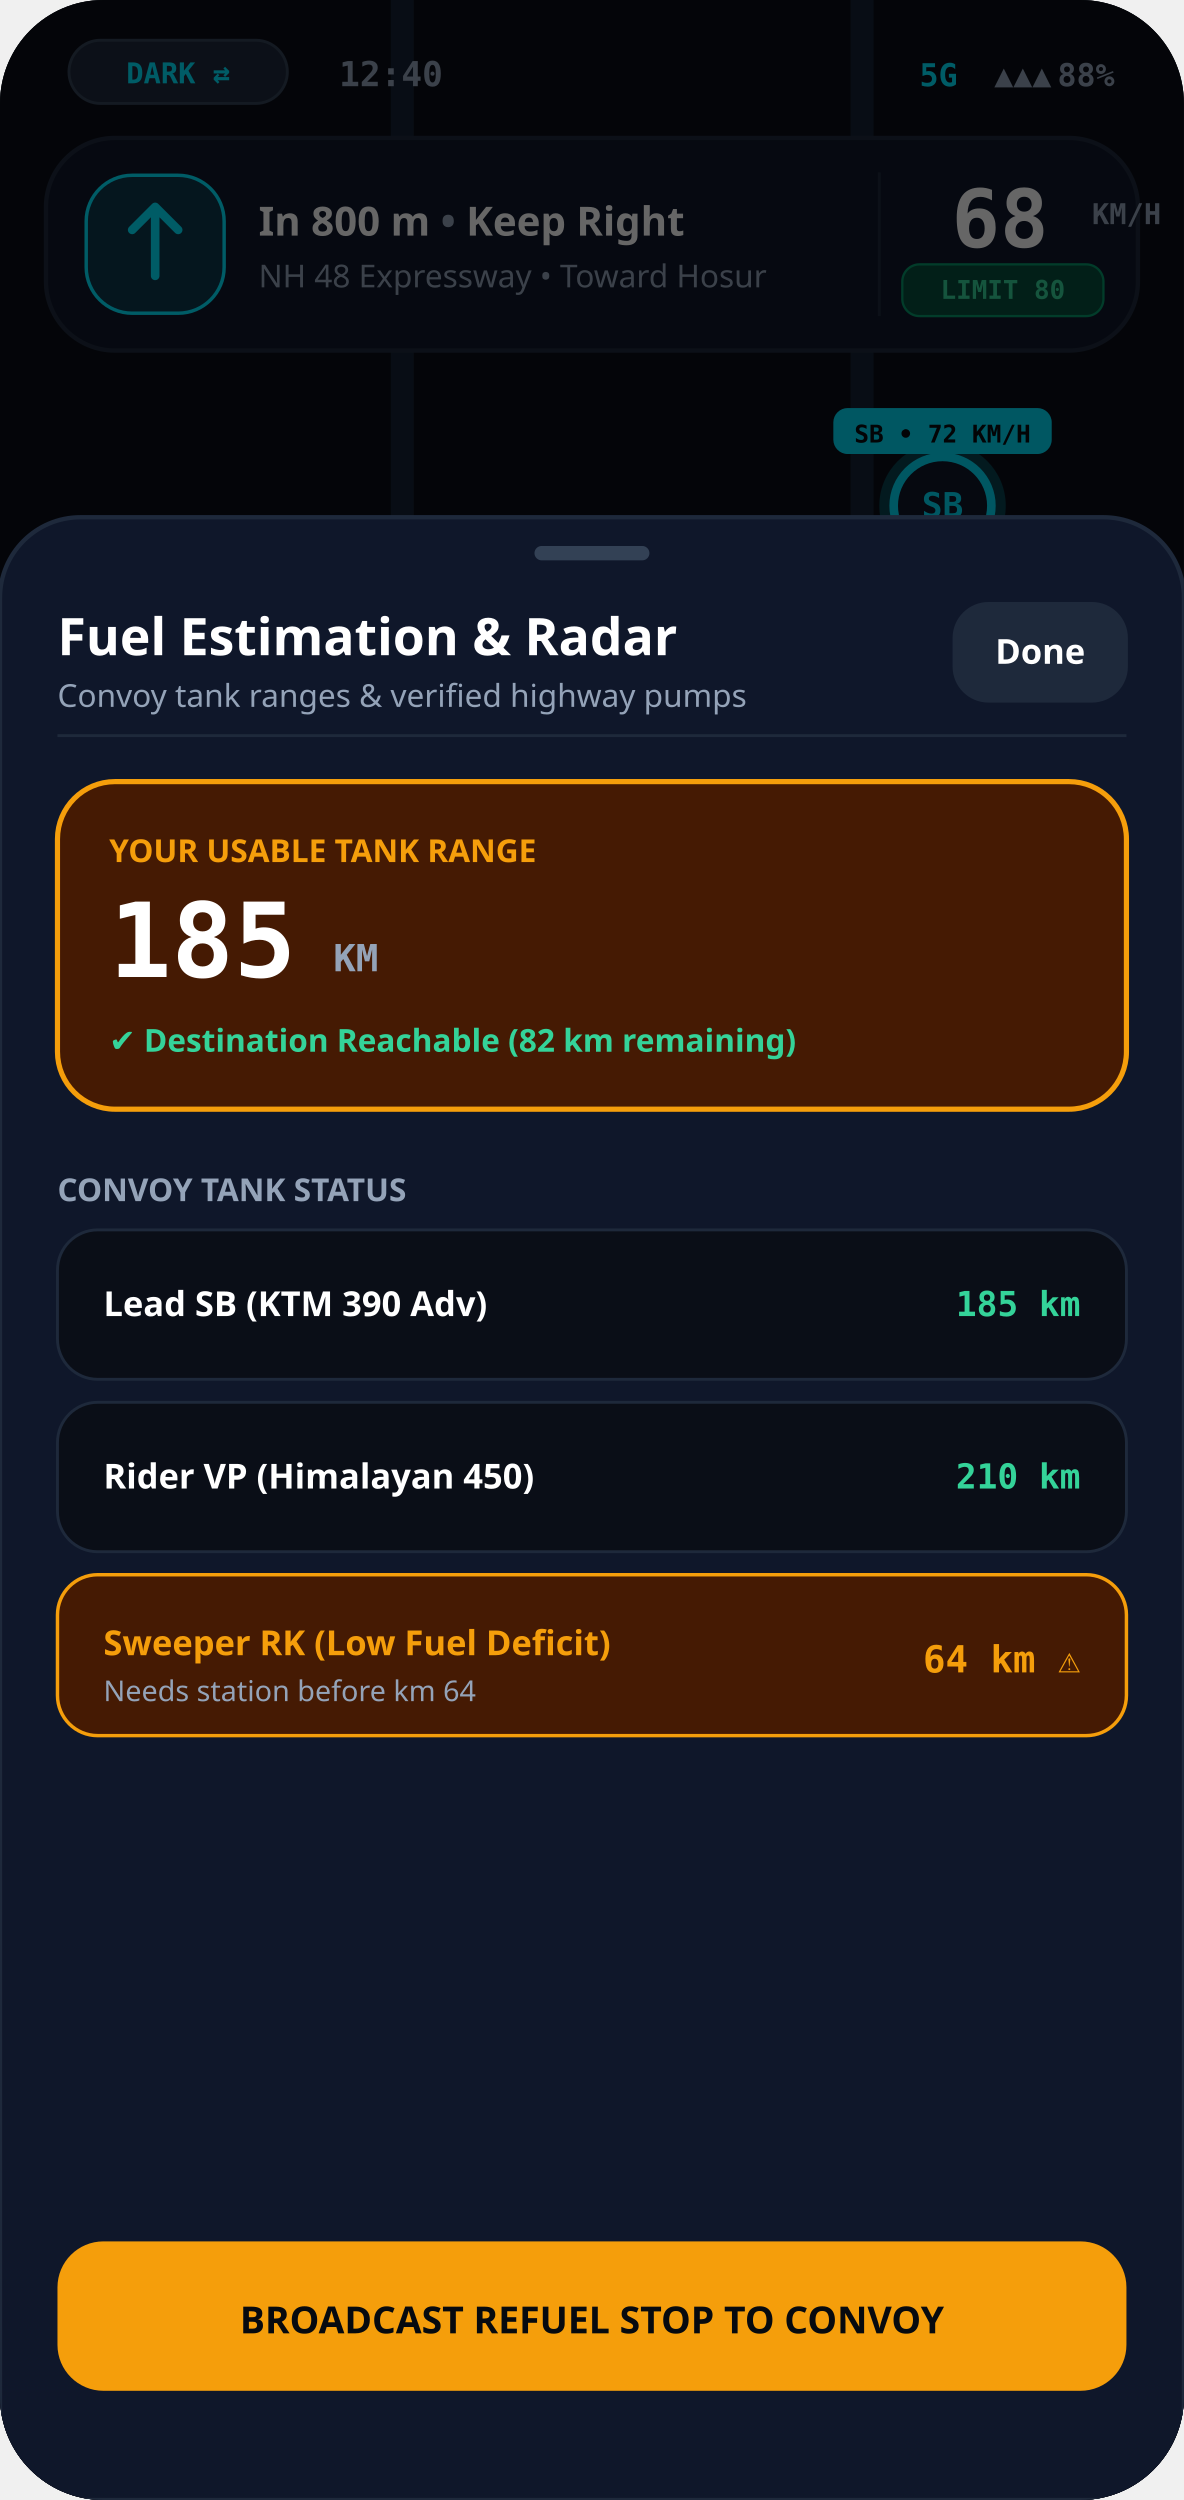
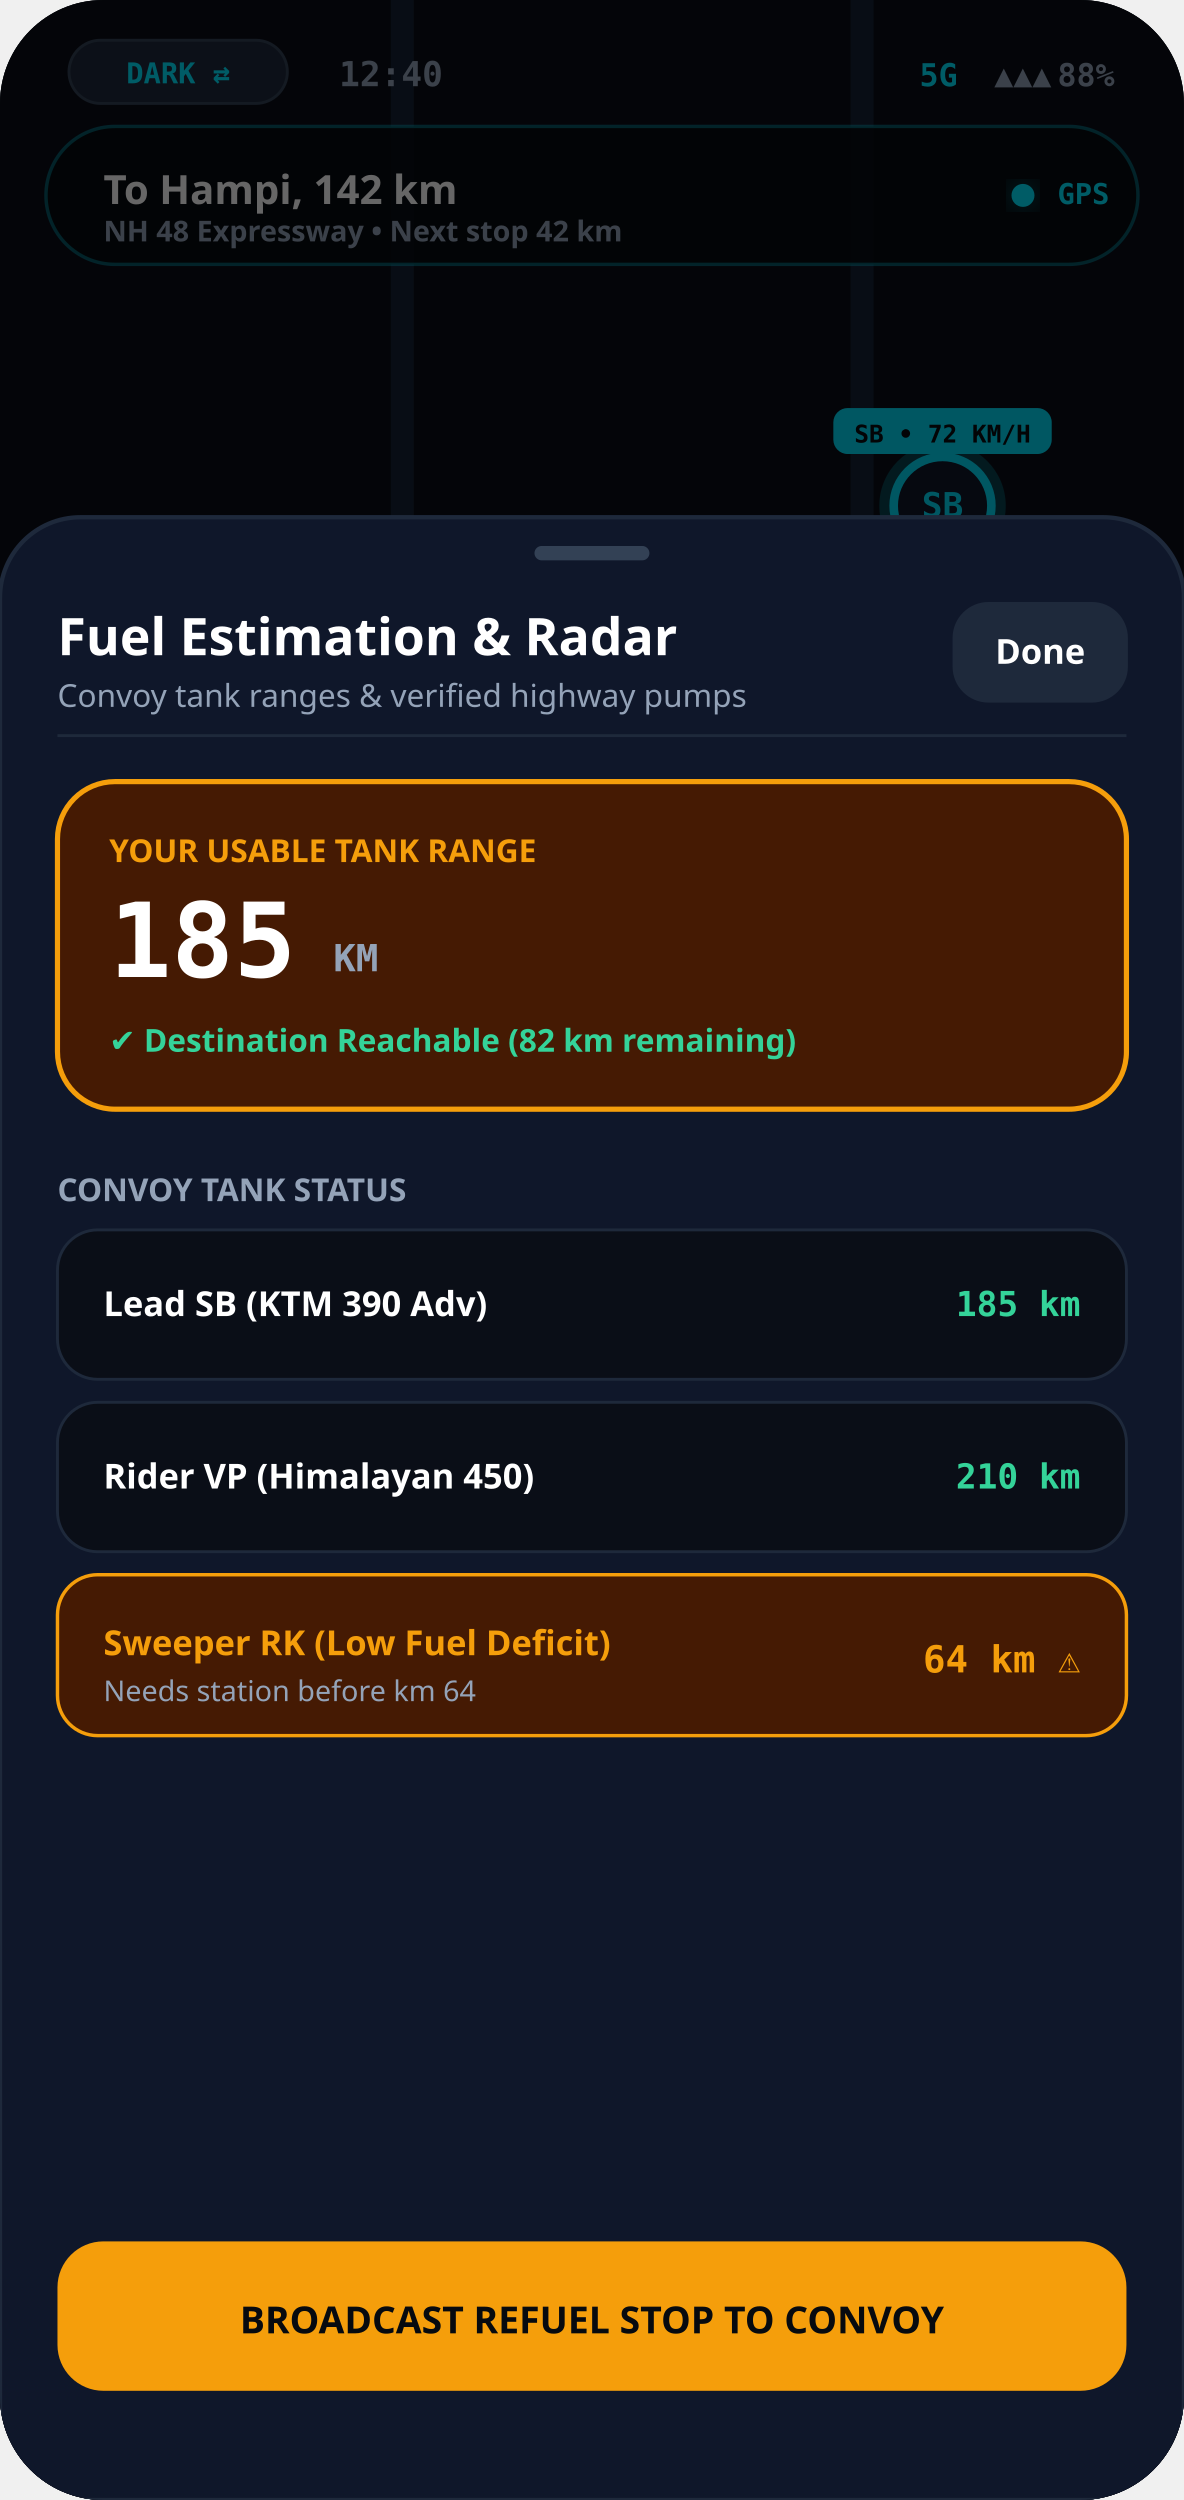
<svg xmlns="http://www.w3.org/2000/svg" width="412" height="870" viewBox="0 0 412 870" fill="none">
  <defs>
    <filter id="glow-cyan" x="-20%" y="-20%" width="140%" height="140%">
      <feGaussianBlur stdDeviation="6" result="blur" />
      <feComposite in="SourceGraphic" in2="blur" operator="over" />
    </filter>
    <filter id="glow-sos" x="-20%" y="-20%" width="140%" height="140%">
      <feGaussianBlur stdDeviation="8" result="blur" />
      <feComposite in="SourceGraphic" in2="blur" operator="over" />
    </filter>
    <filter id="glow-amber" x="-20%" y="-20%" width="140%" height="140%">
      <feGaussianBlur stdDeviation="6" result="blur" />
      <feComposite in="SourceGraphic" in2="blur" operator="over" />
    </filter>
    <filter id="glow-orbit" x="-30%" y="-30%" width="160%" height="160%">
      <feGaussianBlur stdDeviation="7" result="blur" />
      <feComposite in="SourceGraphic" in2="blur" operator="over" />
    </filter>
    <clipPath id="screen-clip">
      <rect width="412" height="870" rx="36" fill="#070A0F" />
    </clipPath>
  </defs>
  <g id="CoRoute_Popup_Fuel_Dark" clip-path="url(#screen-clip)">
    <rect width="412" height="870" fill="#070A0F" />
    <g id="Map_Network" opacity="0.95">
      <rect width="412" height="870" fill="#0A0E17" />
      <path d="M-20 220 H432" stroke="#162235" stroke-width="8" />
      <path d="M-20 460 H432" stroke="#162235" stroke-width="10" />
      <path d="M140 -20 V890" stroke="#162235" stroke-width="8" />
      <path d="M300 -20 V890" stroke="#162235" stroke-width="8" />
      <path d="M-20 620 Q160 400 432 540" stroke="#162235" stroke-width="16" />
      <text x="32" y="200" fill="#475569" font-size="11" font-weight="700" font-family="JetBrains Mono, monospace">NH 48 EXPRESSWAY</text>
      <text x="32" y="440" fill="#475569" font-size="11" font-weight="700" font-family="JetBrains Mono, monospace">NICE ROAD INTERCHANGE</text>
      <path d="M70 660 Q140 540 190 460 T290 320 L330 180" stroke="#00E5FF" stroke-width="6" stroke-linecap="round" stroke-linejoin="round" filter="url(#glow-cyan)" />
      <path d="M70 660 Q140 540 190 460 T290 320 L330 180" stroke="#FFFFFF" stroke-width="2" stroke-linecap="round" stroke-dasharray="5 7" opacity="0.9" />
      <g id="Marker_Sweeper_RK" transform="translate(68, 646)">
        <circle r="16" fill="#0F172A" stroke="#FF9100" stroke-width="3" />
        <text y="4" text-anchor="middle" fill="#FF9100" font-size="11" font-weight="700" font-family="JetBrains Mono, monospace">RK</text>
        <rect x="-38" y="20" width="76" height="16" rx="5" fill="#0F172A" stroke="#FF9100" stroke-width="1" />
        <text y="32" text-anchor="middle" fill="#FF9100" font-size="8" font-weight="800" font-family="JetBrains Mono, monospace">RK • 64 KM/H</text>
      </g>
      <g id="Marker_Pack_VP" transform="translate(188, 446)">
        <circle r="16" fill="#0F172A" stroke="#00E676" stroke-width="2.5" />
        <text y="4" text-anchor="middle" fill="#00E676" font-size="11" font-weight="700" font-family="JetBrains Mono, monospace">VP</text>
        <rect x="-38" y="20" width="76" height="16" rx="5" fill="#0F172A" stroke="#00E676" stroke-width="1" />
        <text y="32" text-anchor="middle" fill="#00E676" font-size="8" font-weight="800" font-family="JetBrains Mono, monospace">VP • 68 KM/H</text>
      </g>
      <g id="Marker_Lead_SB" transform="translate(328, 176)">
        <circle r="22" fill="rgba(0,229,255,0.25)" />
        <circle r="17" fill="#0F172A" stroke="#00E5FF" stroke-width="3" />
        <text y="4" text-anchor="middle" fill="#00E5FF" font-size="12" font-weight="800" font-family="JetBrains Mono, monospace">SB</text>
        <rect x="-38" y="-34" width="76" height="16" rx="5" fill="#00E5FF" />
        <text y="-22" text-anchor="middle" fill="#070A0F" font-size="8.5" font-weight="900" font-family="JetBrains Mono, monospace">SB • 72 KM/H</text>
      </g>
    </g>
    <g id="System_Status_Bar" transform="translate(24, 14)">
      <g id="btn_theme_toggle">
        <rect x="0" y="0" width="76" height="22" rx="11" fill="#1E293B" stroke="#334155" stroke-width="1" />
        <text x="38" y="15" text-anchor="middle" fill="#00E5FF" font-size="10" font-weight="800" font-family="JetBrains Mono, monospace">DARK ⇄</text>
      </g>
      <text x="94" y="16" fill="#94A3B8" font-size="12" font-weight="700" font-family="JetBrains Mono, monospace">12:40</text>
      <text x="296" y="16" fill="#00E5FF" font-size="11" font-weight="800" font-family="JetBrains Mono, monospace">5G</text>
      <text x="322" y="16" fill="#94A3B8" font-size="11" font-weight="700" font-family="JetBrains Mono, monospace">▲▲▲</text>
      <text x="344" y="16" fill="#94A3B8" font-size="11" font-weight="700" font-family="JetBrains Mono, monospace">88%</text>
    </g>
-     <g id="Top_Guidance_HUD" transform="translate(16, 48)">
-       <rect width="380" height="74" rx="24" fill="#0F172A" stroke="#1E293B" stroke-width="1.5" />
-       <rect x="14" y="13" width="48" height="48" rx="16" fill="rgba(0,229,255,0.15)" stroke="#00E5FF" stroke-width="1.2" />
-       <path d="M38 24 L38 48 M38 24 L30 32 M38 24 L46 32" stroke="#00E5FF" stroke-width="3" stroke-linecap="round" stroke-linejoin="round" />
-       <text x="74" y="34" fill="#FFFFFF" font-size="14" font-weight="800" font-family="Plus Jakarta Sans, sans-serif">In 800 m <tspan fill="#94A3B8">•</tspan> Keep Right</text>
-       <text x="74" y="52" fill="#94A3B8" font-size="11" font-weight="500" font-family="Plus Jakarta Sans, sans-serif">NH 48 Expressway • Toward Hosur</text>
-       <line x1="290" y1="12" x2="290" y2="62" stroke="#1E293B" stroke-width="1" />
-       <text x="332" y="38" text-anchor="middle" fill="#FFFFFF" font-size="28" font-weight="800" font-family="JetBrains Mono, monospace">68</text>
-       <text x="364" y="30" fill="#94A3B8" font-size="10" font-weight="700" font-family="JetBrains Mono, monospace">KM/H</text>
-       <rect x="298" y="44" width="70" height="18" rx="6" fill="#064E3B" stroke="#059669" stroke-width="0.8" />
-       <text x="333" y="56" text-anchor="middle" fill="#34D399" font-size="9" font-weight="800" font-family="JetBrains Mono, monospace">LIMIT 80</text>
+     <g id="Minimal_Cockpit_Top_Bar" transform="translate(16, 44)">
+       <rect width="380" height="48" rx="24" fill="rgba(7,10,15,0.85)" stroke="rgba(0,229,255,0.35)" stroke-width="1.2" />
+       <text x="20" y="27" fill="#FFFFFF" font-size="14" font-weight="800" font-family="Plus Jakarta Sans, sans-serif">To Hampi, 142 km</text>
+       <text x="20" y="40" fill="#94A3B8" font-size="10" font-weight="600" font-family="Plus Jakarta Sans, sans-serif">NH 48 Expressway • Next stop 42 km</text>
+       <circle cx="340" cy="24" r="4" fill="#00E5FF" filter="url(#glow-cyan)" />
+       <text x="352" y="27" fill="#00E5FF" font-size="10" font-weight="800" font-family="JetBrains Mono, monospace">GPS</text>
    </g>
    <g id="btn_orbit_fab" transform="translate(344, 360)">
      <circle cx="26" cy="26" r="26" fill="#0A0E17" stroke="#F59E0B" stroke-width="2.5" />
      <g transform="translate(26, 26)">
        <ellipse rx="16" ry="7" fill="none" stroke="#F59E0B" stroke-width="2" transform="rotate(-30)" />
        <ellipse rx="16" ry="7" fill="none" stroke="#F59E0B" stroke-width="2" transform="rotate(30)" />
        <circle r="4" fill="#F59E0B" />
      </g>
    </g>
-     <g id="Bottom_Cockpit_Controls" transform="translate(0, 680)">
-       <g id="Dock_Row" transform="translate(16, 0)">
-         <g id="btn_dock_sos">
-           <rect width="56" height="56" rx="18" fill="#DC2626" stroke="#EF4444" stroke-width="1.5" filter="url(#glow-sos)" />
-           <path d="M28 16 L40 38 H16 Z" fill="none" stroke="#FFFFFF" stroke-width="2.2" stroke-linejoin="round" />
-           <line x1="28" y1="24" x2="28" y2="30" stroke="#FFFFFF" stroke-width="2.2" stroke-linecap="round" />
-           <circle cx="28" cy="34" r="1.2" fill="#FFFFFF" />
-           <text x="28" y="48" text-anchor="middle" fill="#FFFFFF" font-size="9" font-weight="800" font-family="Plus Jakarta Sans, sans-serif">SOS</text>
+     <g id="Map_Side_Controls" transform="translate(352, 530)">
+       <g id="btn_side_brightness" transform="translate(0, 0)">
+         <circle cx="22" cy="22" r="22" fill="#0F172A" stroke="#334155" stroke-width="1.2" />
+         <circle cx="22" cy="22" r="6" fill="none" stroke="#F59E0B" stroke-width="2" />
+         <line x1="22" y1="10" x2="22" y2="13" stroke="#F59E0B" stroke-width="2" stroke-linecap="round" />
+         <line x1="22" y1="31" x2="22" y2="34" stroke="#F59E0B" stroke-width="2" stroke-linecap="round" />
+       </g>
+       <g id="btn_side_recenter" transform="translate(0, 52)">
+         <circle cx="22" cy="22" r="22" fill="#0F172A" stroke="#00E5FF" stroke-width="1.8" filter="url(#glow-cyan)" />
+         <circle cx="22" cy="22" r="7" fill="none" stroke="#00E5FF" stroke-width="2" />
+         <circle cx="22" cy="22" r="2.5" fill="#00E5FF" />
+         <line x1="22" y1="9" x2="22" y2="12" stroke="#00E5FF" stroke-width="2" />
+         <line x1="22" y1="32" x2="22" y2="35" stroke="#00E5FF" stroke-width="2" />
+         <line x1="9" y1="22" x2="12" y2="22" stroke="#00E5FF" stroke-width="2" />
+         <line x1="32" y1="22" x2="35" y2="22" stroke="#00E5FF" stroke-width="2" />
+       </g>
+       <g id="btn_side_sheet" transform="translate(0, 104)">
+         <circle cx="22" cy="22" r="22" fill="#0F172A" stroke="#334155" stroke-width="1.2" />
+         <path d="M15 25 L22 18 L29 25" fill="none" stroke="#FFFFFF" stroke-width="2.2" stroke-linecap="round" stroke-linejoin="round" />
+       </g>
+     </g>
+     <g id="btn_cockpit_sos" transform="translate(16, 686)">
+       <circle cx="28" cy="28" r="28" fill="#DC2626" stroke="#EF4444" stroke-width="2" filter="url(#glow-sos)" />
+       <path d="M28 17 L39 37 H17 Z" fill="none" stroke="#FFFFFF" stroke-width="2.2" stroke-linejoin="round" />
+       <line x1="28" y1="24" x2="28" y2="30" stroke="#FFFFFF" stroke-width="2.2" stroke-linecap="round" />
+       <circle cx="28" cy="34" r="1.2" fill="#FFFFFF" />
+       <text x="28" y="46" text-anchor="middle" fill="#FFFFFF" font-size="8" font-weight="900" font-family="Plus Jakarta Sans, sans-serif">SOS</text>
+     </g>
+     <g id="Collapsed_Bottom_Sheet" transform="translate(0, 752)">
+       <path d="M0 20 C0 8.954 8.954 0 20 0 H392 C403.046 0 412 8.954 412 20 V118 H0 Z" fill="#0F172A" stroke="#1E293B" stroke-width="1.2" />
+       <rect x="188" y="8" width="36" height="4" rx="2" fill="#334155" />
+       <g id="Metrics_2x2_Grid" transform="translate(24, 22)">
+         <g id="metric_remaining" transform="translate(0, 0)">
+           <text x="0" y="24" fill="#FFFFFF" font-size="20" font-weight="900" font-family="Plus Jakarta Sans, sans-serif">142 km</text>
+           <text x="0" y="38" fill="#94A3B8" font-size="10" font-weight="700" font-family="Plus Jakarta Sans, sans-serif">left</text>
        </g>
-         <g id="Shortcuts_Dock" transform="translate(66, 0)">
-           <rect width="314" height="56" rx="18" fill="#0F172A" stroke="#1E293B" stroke-width="1.5" />
-           <g id="btn_dock_mic" transform="translate(6, 6)">
-             <rect width="56" height="44" rx="12" fill="#1E293B" stroke="#334155" stroke-width="1" />
-             <path d="M28 14 V24 M24 18 C24 22 32 22 32 18" stroke="#00E5FF" stroke-width="2" stroke-linecap="round" />
-             <text x="28" y="34" text-anchor="middle" fill="#00E5FF" font-size="9" font-weight="800" font-family="JetBrains Mono, monospace">MIC</text>
-           </g>
-           <g id="btn_dock_stop" transform="translate(68, 6)">
-             <rect width="56" height="44" rx="12" fill="#1E293B" stroke="#334155" stroke-width="1" />
-             <rect x="22" y="14" width="12" height="12" rx="3" stroke="#FBBF24" stroke-width="2" fill="none" />
-             <text x="28" y="34" text-anchor="middle" fill="#FBBF24" font-size="9" font-weight="800" font-family="JetBrains Mono, monospace">STOP</text>
-           </g>
-           <g id="btn_dock_fuel" transform="translate(130, 6)">
-             <rect width="56" height="44" rx="12" fill="#1E293B" stroke="#334155" stroke-width="1" />
-             <path d="M24 26 V16 H30 V26 M32 18 H34 V22 H32" stroke="#00E5FF" stroke-width="1.8" stroke-linecap="round" stroke-linejoin="round" />
-             <text x="28" y="34" text-anchor="middle" fill="#00E5FF" font-size="9" font-weight="800" font-family="JetBrains Mono, monospace">FUEL</text>
-           </g>
-           <g id="btn_dock_guardian" transform="translate(192, 6)">
-             <rect width="56" height="44" rx="12" fill="rgba(0,229,255,0.15)" stroke="#00E5FF" stroke-width="1.3" />
-             <path d="M24 22 L28 18 M26 17 L30 13" stroke="#00E5FF" stroke-width="2" stroke-linecap="round" />
-             <text x="28" y="34" text-anchor="middle" fill="#00E5FF" font-size="9" font-weight="900" font-family="JetBrains Mono, monospace">LINK</text>
-           </g>
-           <g id="btn_dock_more" transform="translate(254, 6)">
-             <rect width="54" height="44" rx="12" fill="#1E293B" stroke="#334155" stroke-width="1" />
-             <rect x="23" y="14" width="4" height="4" rx="1" fill="#00E5FF" />
-             <rect x="29" y="14" width="4" height="4" rx="1" fill="#00E5FF" />
-             <rect x="23" y="20" width="4" height="4" rx="1" fill="#00E5FF" />
-             <rect x="29" y="20" width="4" height="4" rx="1" fill="#00E5FF" />
-             <text x="27" y="34" text-anchor="middle" fill="#00E5FF" font-size="9" font-weight="800" font-family="JetBrains Mono, monospace">MORE</text>
-           </g>
+         <line x1="88" y1="8" x2="88" y2="44" stroke="#1E293B" stroke-width="1" />
+         <g id="metric_eta" transform="translate(100, 0)">
+           <text x="0" y="24" fill="#FFFFFF" font-size="20" font-weight="900" font-family="Plus Jakarta Sans, sans-serif">4:35 PM</text>
+           <text x="0" y="38" fill="#94A3B8" font-size="10" font-weight="700" font-family="Plus Jakarta Sans, sans-serif">ETA</text>
        </g>
-       </g>
-       <g id="Collapsed_Bottom_Sheet" transform="translate(0, 68)">
-         <path d="M0 24 C0 10.745 10.745 0 24 0 H388 C401.255 0 412 10.745 412 24 V130 H0 Z" fill="#0F172A" stroke="#1E293B" stroke-width="1.5" />
-         <rect x="186" y="8" width="40" height="5" rx="2.5" fill="#334155" />
-         <g id="btn_convoy_header">
-           <text x="20" y="38" fill="#FFFFFF" font-size="13" font-weight="800" font-family="Plus Jakarta Sans, sans-serif">Bangalore Highway Convoy</text>
-           <rect x="180" y="24" width="60" height="18" rx="9" fill="rgba(0,229,255,0.15)" stroke="#00E5FF" stroke-width="0.8" />
-           <text x="210" y="36" text-anchor="middle" fill="#00E5FF" font-size="9" font-weight="800" font-family="Plus Jakarta Sans, sans-serif">3 Riders</text>
-           <text x="392" y="38" text-anchor="end" fill="#94A3B8" font-size="11" font-weight="700" font-family="JetBrains Mono, monospace">ETA 14:15 • 82 km</text>
+         <line x1="190" y1="8" x2="190" y2="44" stroke="#1E293B" stroke-width="1" />
+         <g id="metric_riding" transform="translate(202, 0)">
+           <text x="0" y="24" fill="#FFFFFF" font-size="20" font-weight="900" font-family="Plus Jakarta Sans, sans-serif">5/8</text>
+           <text x="0" y="38" fill="#94A3B8" font-size="10" font-weight="700" font-family="Plus Jakarta Sans, sans-serif">riding</text>
        </g>
-         <g id="btn_fuel_strip" transform="translate(16, 50)">
-           <rect width="380" height="42" rx="14" fill="#070A0F" stroke="#1E293B" stroke-width="1" />
-           <circle cx="16" cy="21" r="5" fill="#F59E0B" />
-           <text x="28" y="25" fill="#CBD5E1" font-size="11" font-weight="600" font-family="Plus Jakarta Sans, sans-serif">Usable Range: <tspan fill="#FFFFFF" font-weight="800" font-family="JetBrains Mono, monospace">185 km</tspan>
-           </text>
-           <path d="M260 21 L270 21 M263 17 L267 25" stroke="#00E5FF" stroke-width="1.8" stroke-linecap="round" />
-           <text x="364" y="25" text-anchor="end" fill="#00E5FF" font-size="11" font-weight="800" font-family="Plus Jakarta Sans, sans-serif">Guardian Active</text>
+         <line x1="264" y1="8" x2="264" y2="44" stroke="#1E293B" stroke-width="1" />
+         <g id="metric_spread" transform="translate(276, 0)">
+           <text x="0" y="24" fill="#FFFFFF" font-size="20" font-weight="900" font-family="Plus Jakarta Sans, sans-serif">2.1 km</text>
+           <text x="0" y="38" fill="#94A3B8" font-size="10" font-weight="700" font-family="Plus Jakarta Sans, sans-serif">spread</text>
        </g>
      </g>
    </g>
    <rect id="btn_modal_backdrop" width="412" height="870" fill="#000000" fill-opacity="0.6" />
    <g id="InCockpit_Fuel_Modal" transform="translate(0, 180)">
      <path d="M0 28 C0 12.536 12.536 0 28 0 H384 C399.464 0 412 12.536 412 28 V690 H0 Z" fill="#0F172A" stroke="#1E293B" stroke-width="1.5" />
      <rect x="186" y="10" width="40" height="5" rx="2.5" fill="#334155" />
      <g transform="translate(20, 24)">
        <text x="0" y="24" fill="#FFFFFF" font-size="18" font-weight="900" font-family="Plus Jakarta Sans, sans-serif">Fuel Estimation &amp; Radar</text>
        <text x="0" y="42" fill="#94A3B8" font-size="11" font-weight="500" font-family="Plus Jakarta Sans, sans-serif">Convoy tank ranges &amp; verified highway pumps</text>
        <g id="btn_close_popup">
          <rect x="312" y="6" width="60" height="34" rx="12" fill="#1E293B" stroke="#1E293B" stroke-width="1" />
          <text x="342" y="27" text-anchor="middle" fill="#FFFFFF" font-size="12" font-weight="700" font-family="Plus Jakarta Sans, sans-serif">Done</text>
        </g>
        <line x1="0" y1="52" x2="372" y2="52" stroke="#1E293B" stroke-width="1" />
      </g>
      <g transform="translate(20, 92)">
        <rect width="372" height="114" rx="20" fill="#451A03" stroke="#F59E0B" stroke-width="1.8" />
        <text x="18" y="28" fill="#F59E0B" font-size="11" font-weight="800" font-family="Plus Jakarta Sans, sans-serif">YOUR USABLE TANK RANGE</text>
        <text x="18" y="68" fill="#FFFFFF" font-size="36" font-weight="900" font-family="JetBrains Mono, monospace">185</text>
        <text x="96" y="66" fill="#94A3B8" font-size="13" font-weight="700" font-family="JetBrains Mono, monospace">KM</text>
        <text x="18" y="94" fill="#34D399" font-size="11" font-weight="700" font-family="Plus Jakarta Sans, sans-serif">✔ Destination Reachable (82 km remaining)</text>
      </g>
      <g transform="translate(20, 222)">
        <text x="0" y="16" fill="#94A3B8" font-size="11" font-weight="800" font-family="Plus Jakarta Sans, sans-serif">CONVOY TANK STATUS</text>
        <rect y="26" width="372" height="52" rx="14" fill="#0A0E17" stroke="#1E293B" stroke-width="1" />
        <text x="16" y="56" fill="#FFFFFF" font-size="12" font-weight="700" font-family="Plus Jakarta Sans, sans-serif">Lead SB (KTM 390 Adv)</text>
        <text x="356" y="56" text-anchor="end" fill="#34D399" font-size="12" font-weight="800" font-family="JetBrains Mono, monospace">185 km</text>
        <rect y="86" width="372" height="52" rx="14" fill="#0A0E17" stroke="#1E293B" stroke-width="1" />
        <text x="16" y="116" fill="#FFFFFF" font-size="12" font-weight="700" font-family="Plus Jakarta Sans, sans-serif">Rider VP (Himalayan 450)</text>
        <text x="356" y="116" text-anchor="end" fill="#34D399" font-size="12" font-weight="800" font-family="JetBrains Mono, monospace">210 km</text>
        <rect y="146" width="372" height="56" rx="14" fill="#451A03" stroke="#F59E0B" stroke-width="1.2" />
        <text x="16" y="174" fill="#F59E0B" font-size="12" font-weight="800" font-family="Plus Jakarta Sans, sans-serif">Sweeper RK (Low Fuel Deficit)</text>
        <text x="16" y="190" fill="#94A3B8" font-size="10" font-weight="500" font-family="Plus Jakarta Sans, sans-serif">Needs station before km 64</text>
        <text x="356" y="180" text-anchor="end" fill="#F59E0B" font-size="13" font-weight="900" font-family="JetBrains Mono, monospace">64 km ⚠</text>
      </g>
      <g id="btn_broadcast_refuel" transform="translate(20, 600)">
        <rect width="372" height="52" rx="16" fill="#F59E0B" />
        <text x="186" y="32" text-anchor="middle" fill="#070A0F" font-size="13" font-weight="900" font-family="Plus Jakarta Sans, sans-serif">BROADCAST REFUEL STOP TO CONVOY</text>
      </g>
    </g>
  </g>
</svg>
